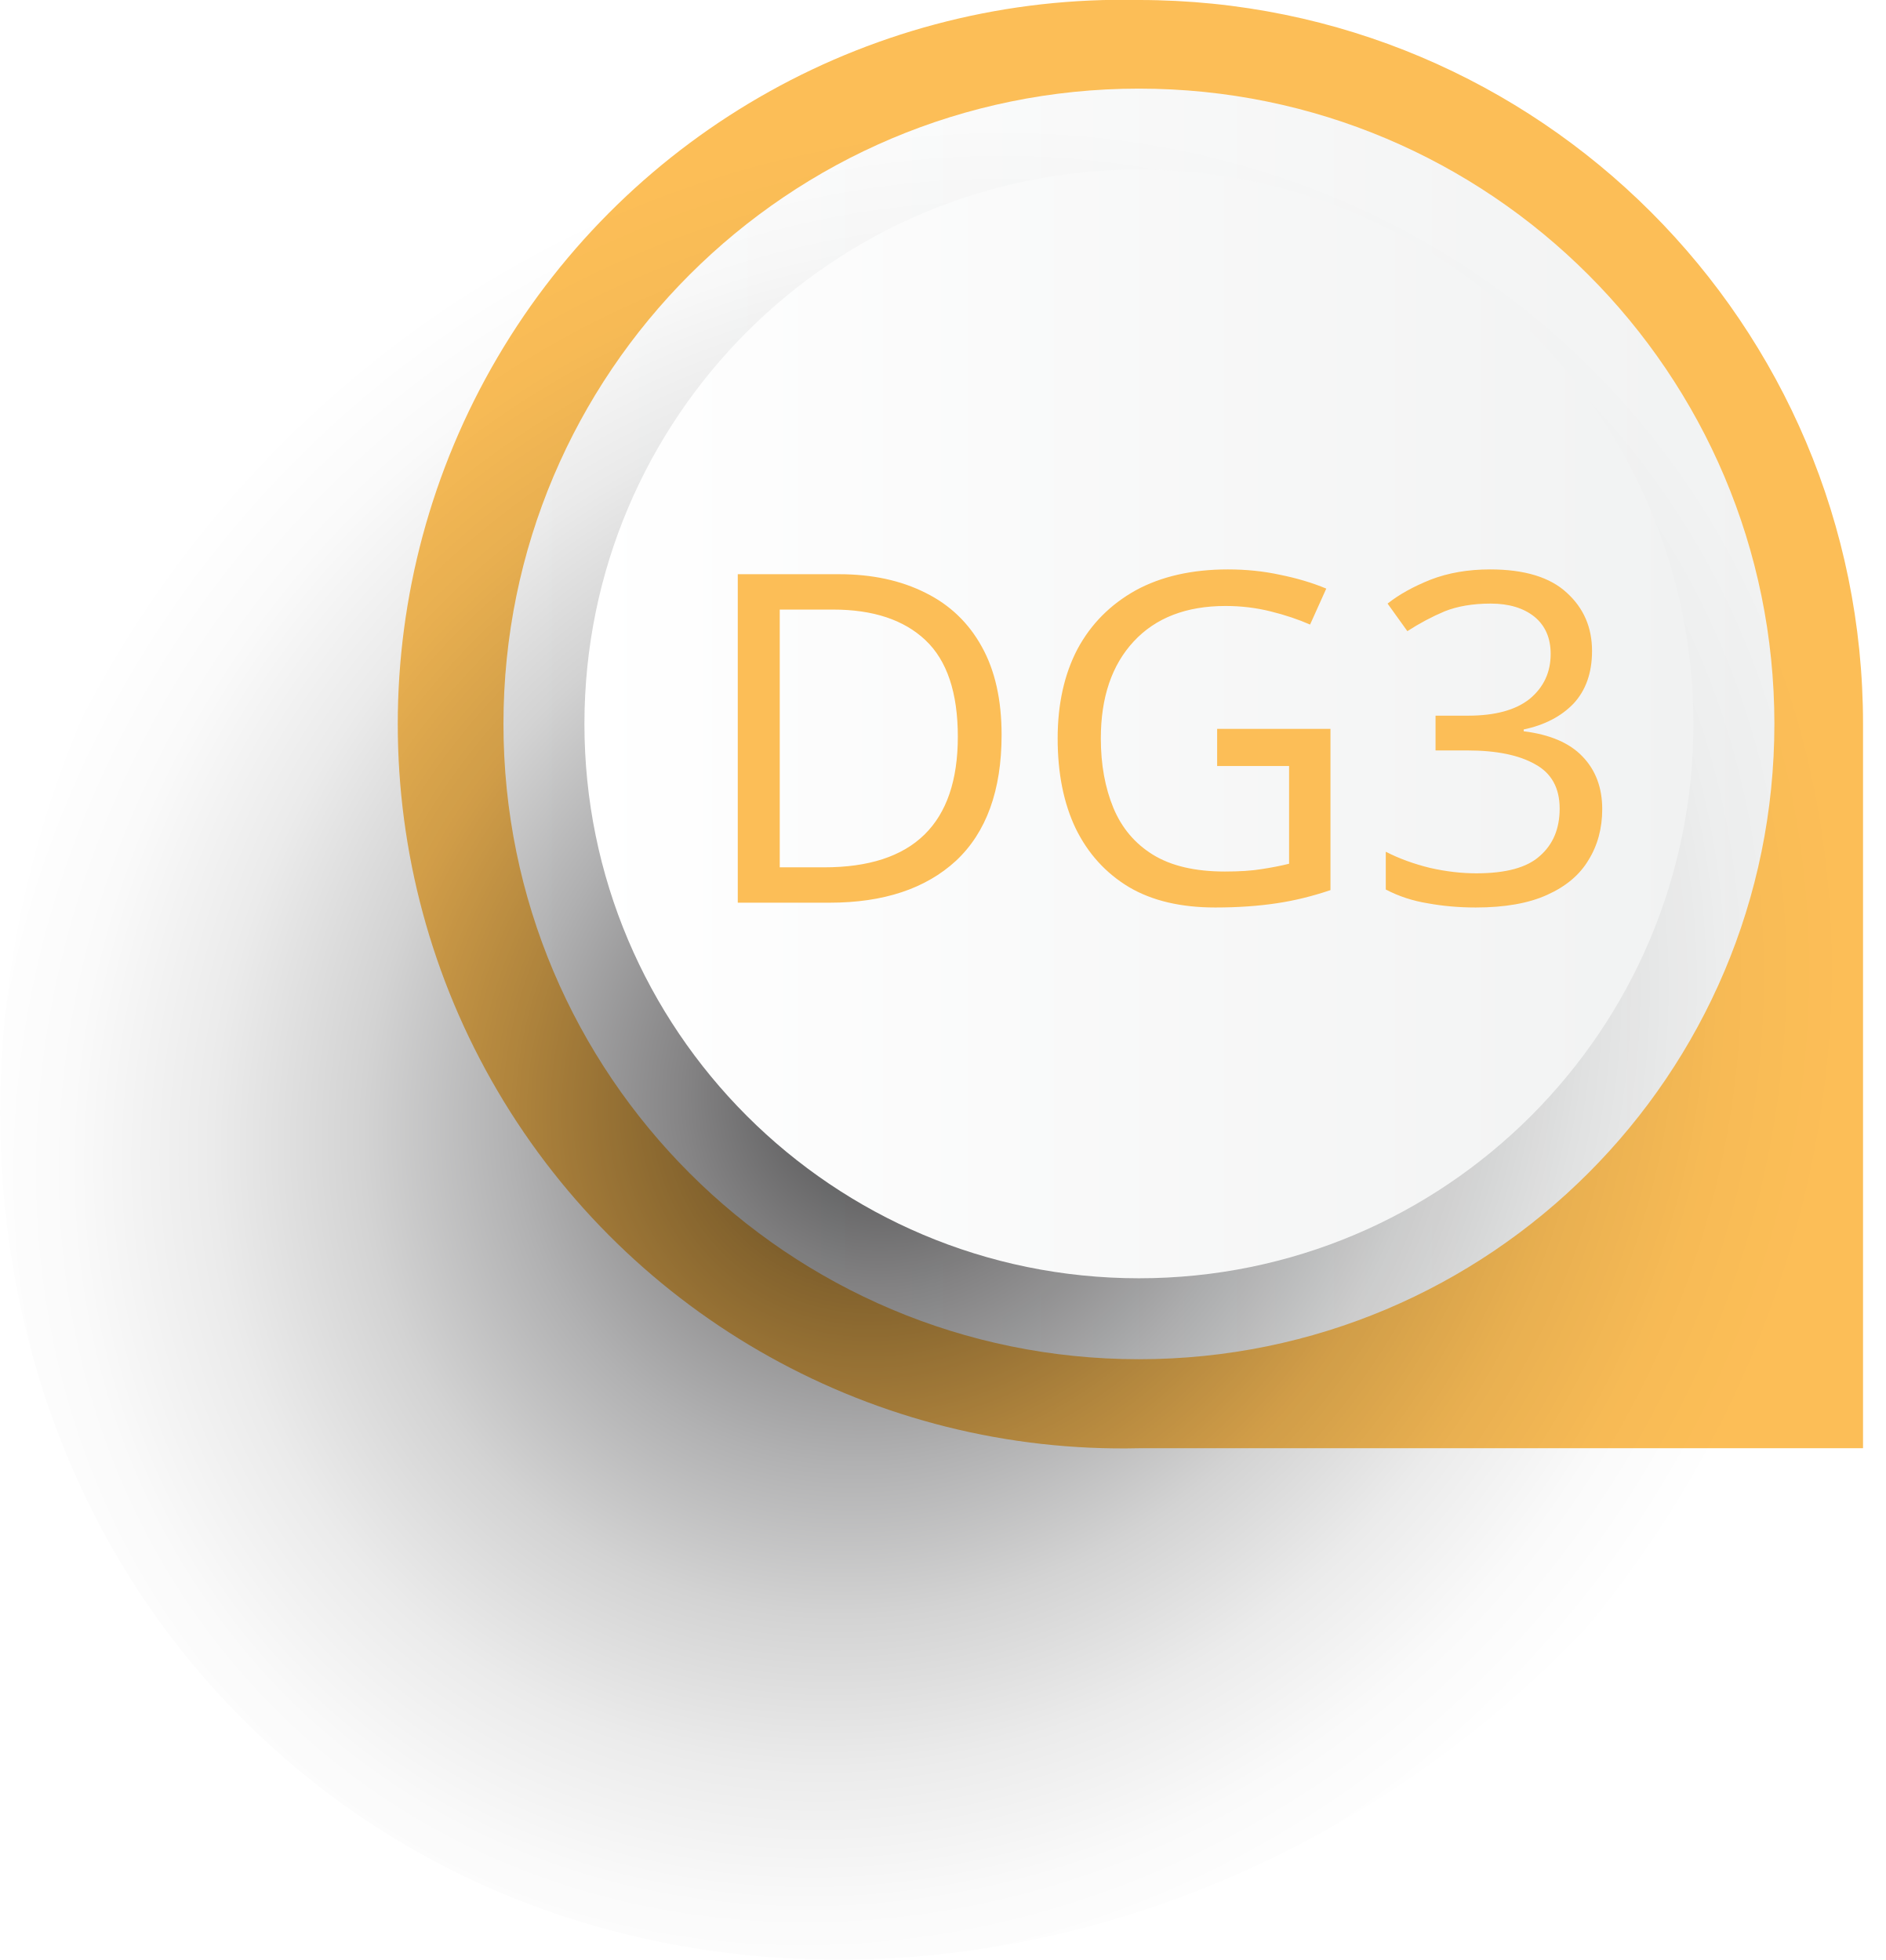
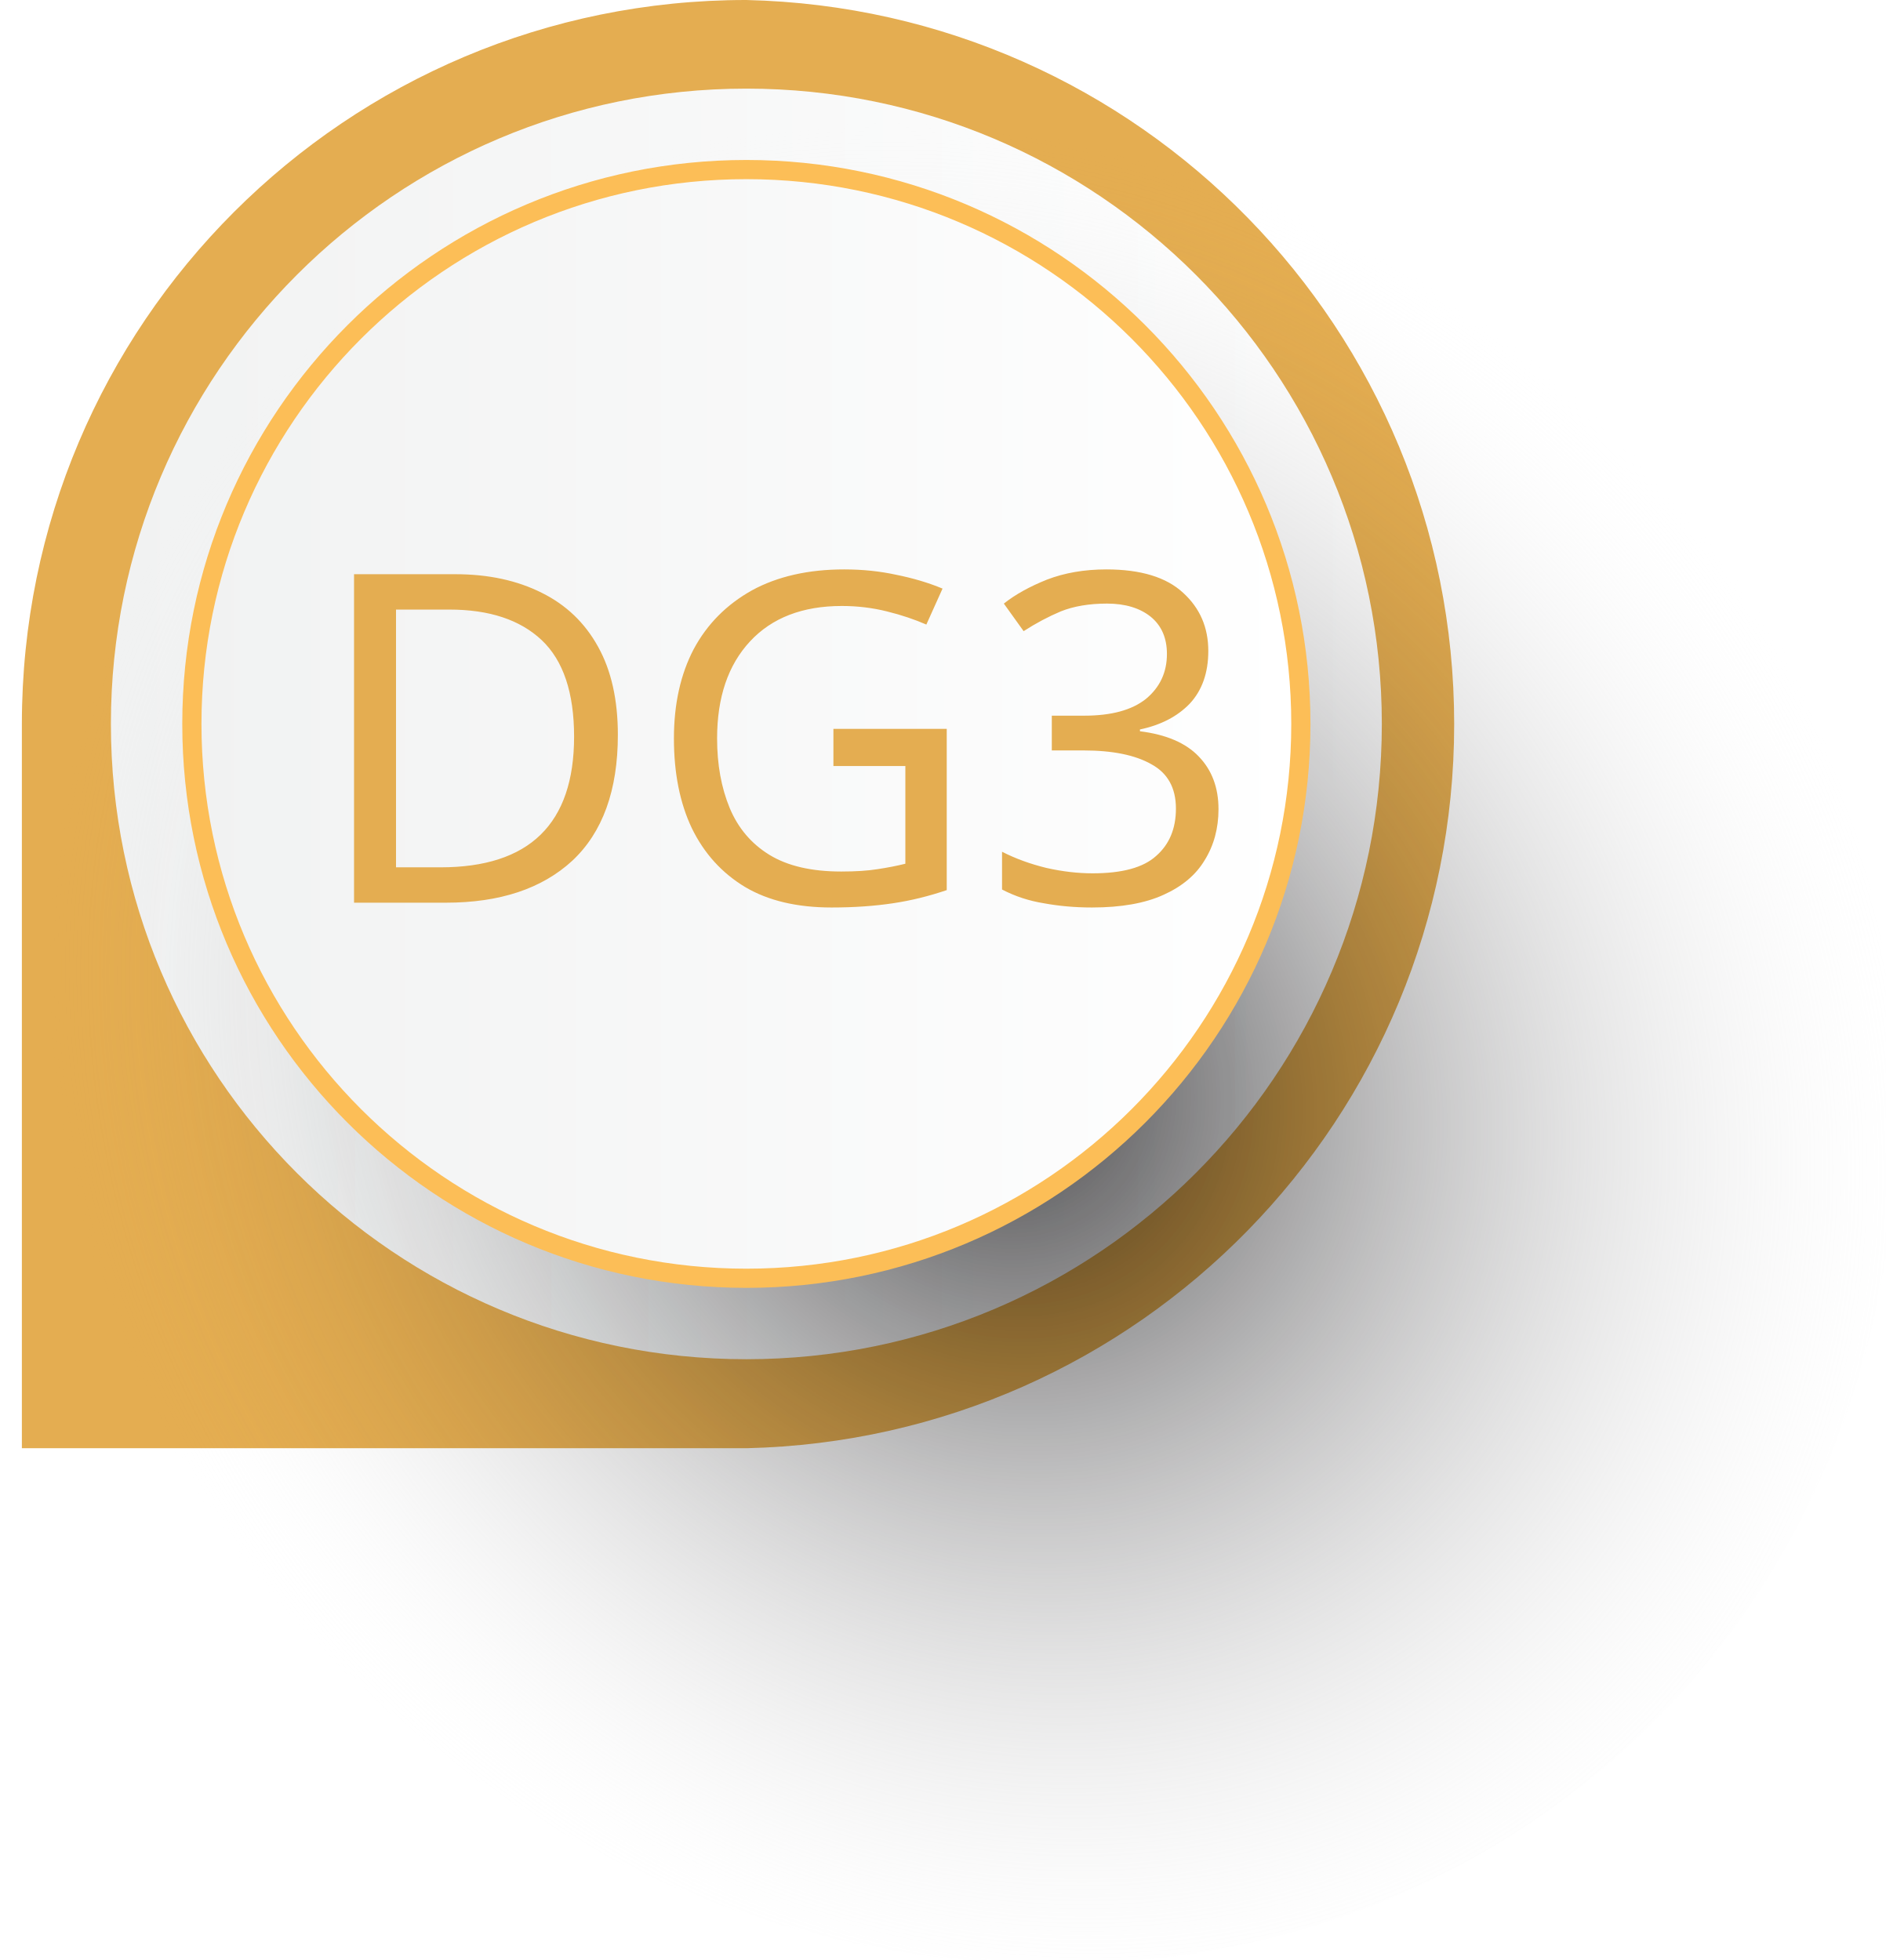
<svg xmlns="http://www.w3.org/2000/svg" xmlns:xlink="http://www.w3.org/1999/xlink" viewBox="0 0 49.13 51.09">
  <defs>
-     <style>.cls-1{isolation:isolate;}.cls-2,.cls-6{fill:#fcbe57;}.cls-3{fill:url(#linear-gradient);}.cls-4{mix-blend-mode:multiply;fill:url(#radial-gradient);}.cls-5{fill:url(#linear-gradient-2);}.cls-6{font-size:12px;font-family:AdobeGothicStd-Bold-KSCpc-EUC-H, Adobe Gothic Std;}</style>
-     <linearGradient id="linear-gradient" x1="13.12" y1="18.87" x2="46.23" y2="18.87" gradientUnits="userSpaceOnUse">
+     <style>.cls-1{isolation:isolate;}.cls-2,.cls-6{fill:#e4ad51;}.cls-3{fill:url(#linear-gradient);}.cls-4{mix-blend-mode:multiply;fill:url(#무제_그라디언트_198);}.cls-5{stroke:#fcbe57;stroke-miterlimit:10;stroke-width:0.5px;fill:url(#linear-gradient-2);}.cls-6{font-size:12px;font-family:AdobeGothicStd-Bold-KSCpc-EUC-H, Adobe Gothic Std;}</style>
+     <linearGradient id="linear-gradient" x1="-6.88" y1="18.87" x2="26.23" y2="18.87" gradientTransform="matrix(-1, 0, 0, 1, 29.13, 0)" gradientUnits="userSpaceOnUse">
      <stop offset="0" stop-color="#fff" />
      <stop offset="1" stop-color="#f1f2f2" />
    </linearGradient>
-     <radialGradient id="radial-gradient" cx="-895.83" cy="1318.58" r="23.04" gradientTransform="matrix(0, 1.01, -1.13, 0, 1512.57, 931.41)" gradientUnits="userSpaceOnUse">
+     <radialGradient id="무제_그라디언트_198" cx="-913.12" cy="1324.57" r="23.04" gradientTransform="matrix(-1.01, 0, 0, 1.13, -898.03, -1468.47)" gradientUnits="userSpaceOnUse">
      <stop offset="0" stop-color="#414042" />
-       <stop offset="0.05" stop-color="#515152" />
-       <stop offset="0.23" stop-color="#868586" />
-       <stop offset="0.41" stop-color="#b1b1b2" />
-       <stop offset="0.57" stop-color="#d3d3d3" />
-       <stop offset="0.73" stop-color="#ebebeb" />
-       <stop offset="0.88" stop-color="#fafafa" />
-       <stop offset="1" stop-color="#fff" />
+       <stop offset="1" stop-color="#fff" stop-opacity="0" />
    </radialGradient>
-     <linearGradient id="linear-gradient-2" x1="15.23" y1="18.87" x2="44.13" y2="18.87" xlink:href="#linear-gradient" />
+     <linearGradient id="linear-gradient-2" x1="-4.77" y1="18.87" x2="24.13" y2="18.87" xlink:href="#linear-gradient" />
  </defs>
  <g class="cls-1">
    <g id="레이어_2" data-name="레이어 2">
      <g id="레이어_1-2" data-name="레이어 1">
-         <path class="cls-2" d="M29.68,0a18.88,18.88,0,1,0,0,37.75H48.55V18.87A18.87,18.87,0,0,0,29.68,0Z" />
-         <circle class="cls-3" cx="29.68" cy="18.87" r="16.56" />
-         <ellipse class="cls-4" cx="24.56" cy="26.29" rx="26" ry="23.28" transform="translate(-11.41 26.61) rotate(-47.46)" />
-         <circle class="cls-5" cx="29.68" cy="18.87" r="14.45" />
-         <text class="cls-6" transform="translate(18.07 23.53)">DG3</text>
+         <path class="cls-2" d="M19.45,0a18.88,18.88,0,0,1,0,37.75H.57V18.87A18.87,18.87,0,0,1,19.45,0Z" />
+         <circle class="cls-3" cx="19.45" cy="18.87" r="16.56" />
+         <ellipse class="cls-4" cx="24.56" cy="26.29" rx="23.28" ry="26" transform="matrix(0.74, -0.68, 0.68, 0.74, -11.31, 23.53)" />
+         <circle class="cls-5" cx="19.45" cy="18.87" r="14.45" />
+         <text class="cls-6" transform="translate(8.07 23.53)">DG3</text>
      </g>
    </g>
  </g>
</svg>
